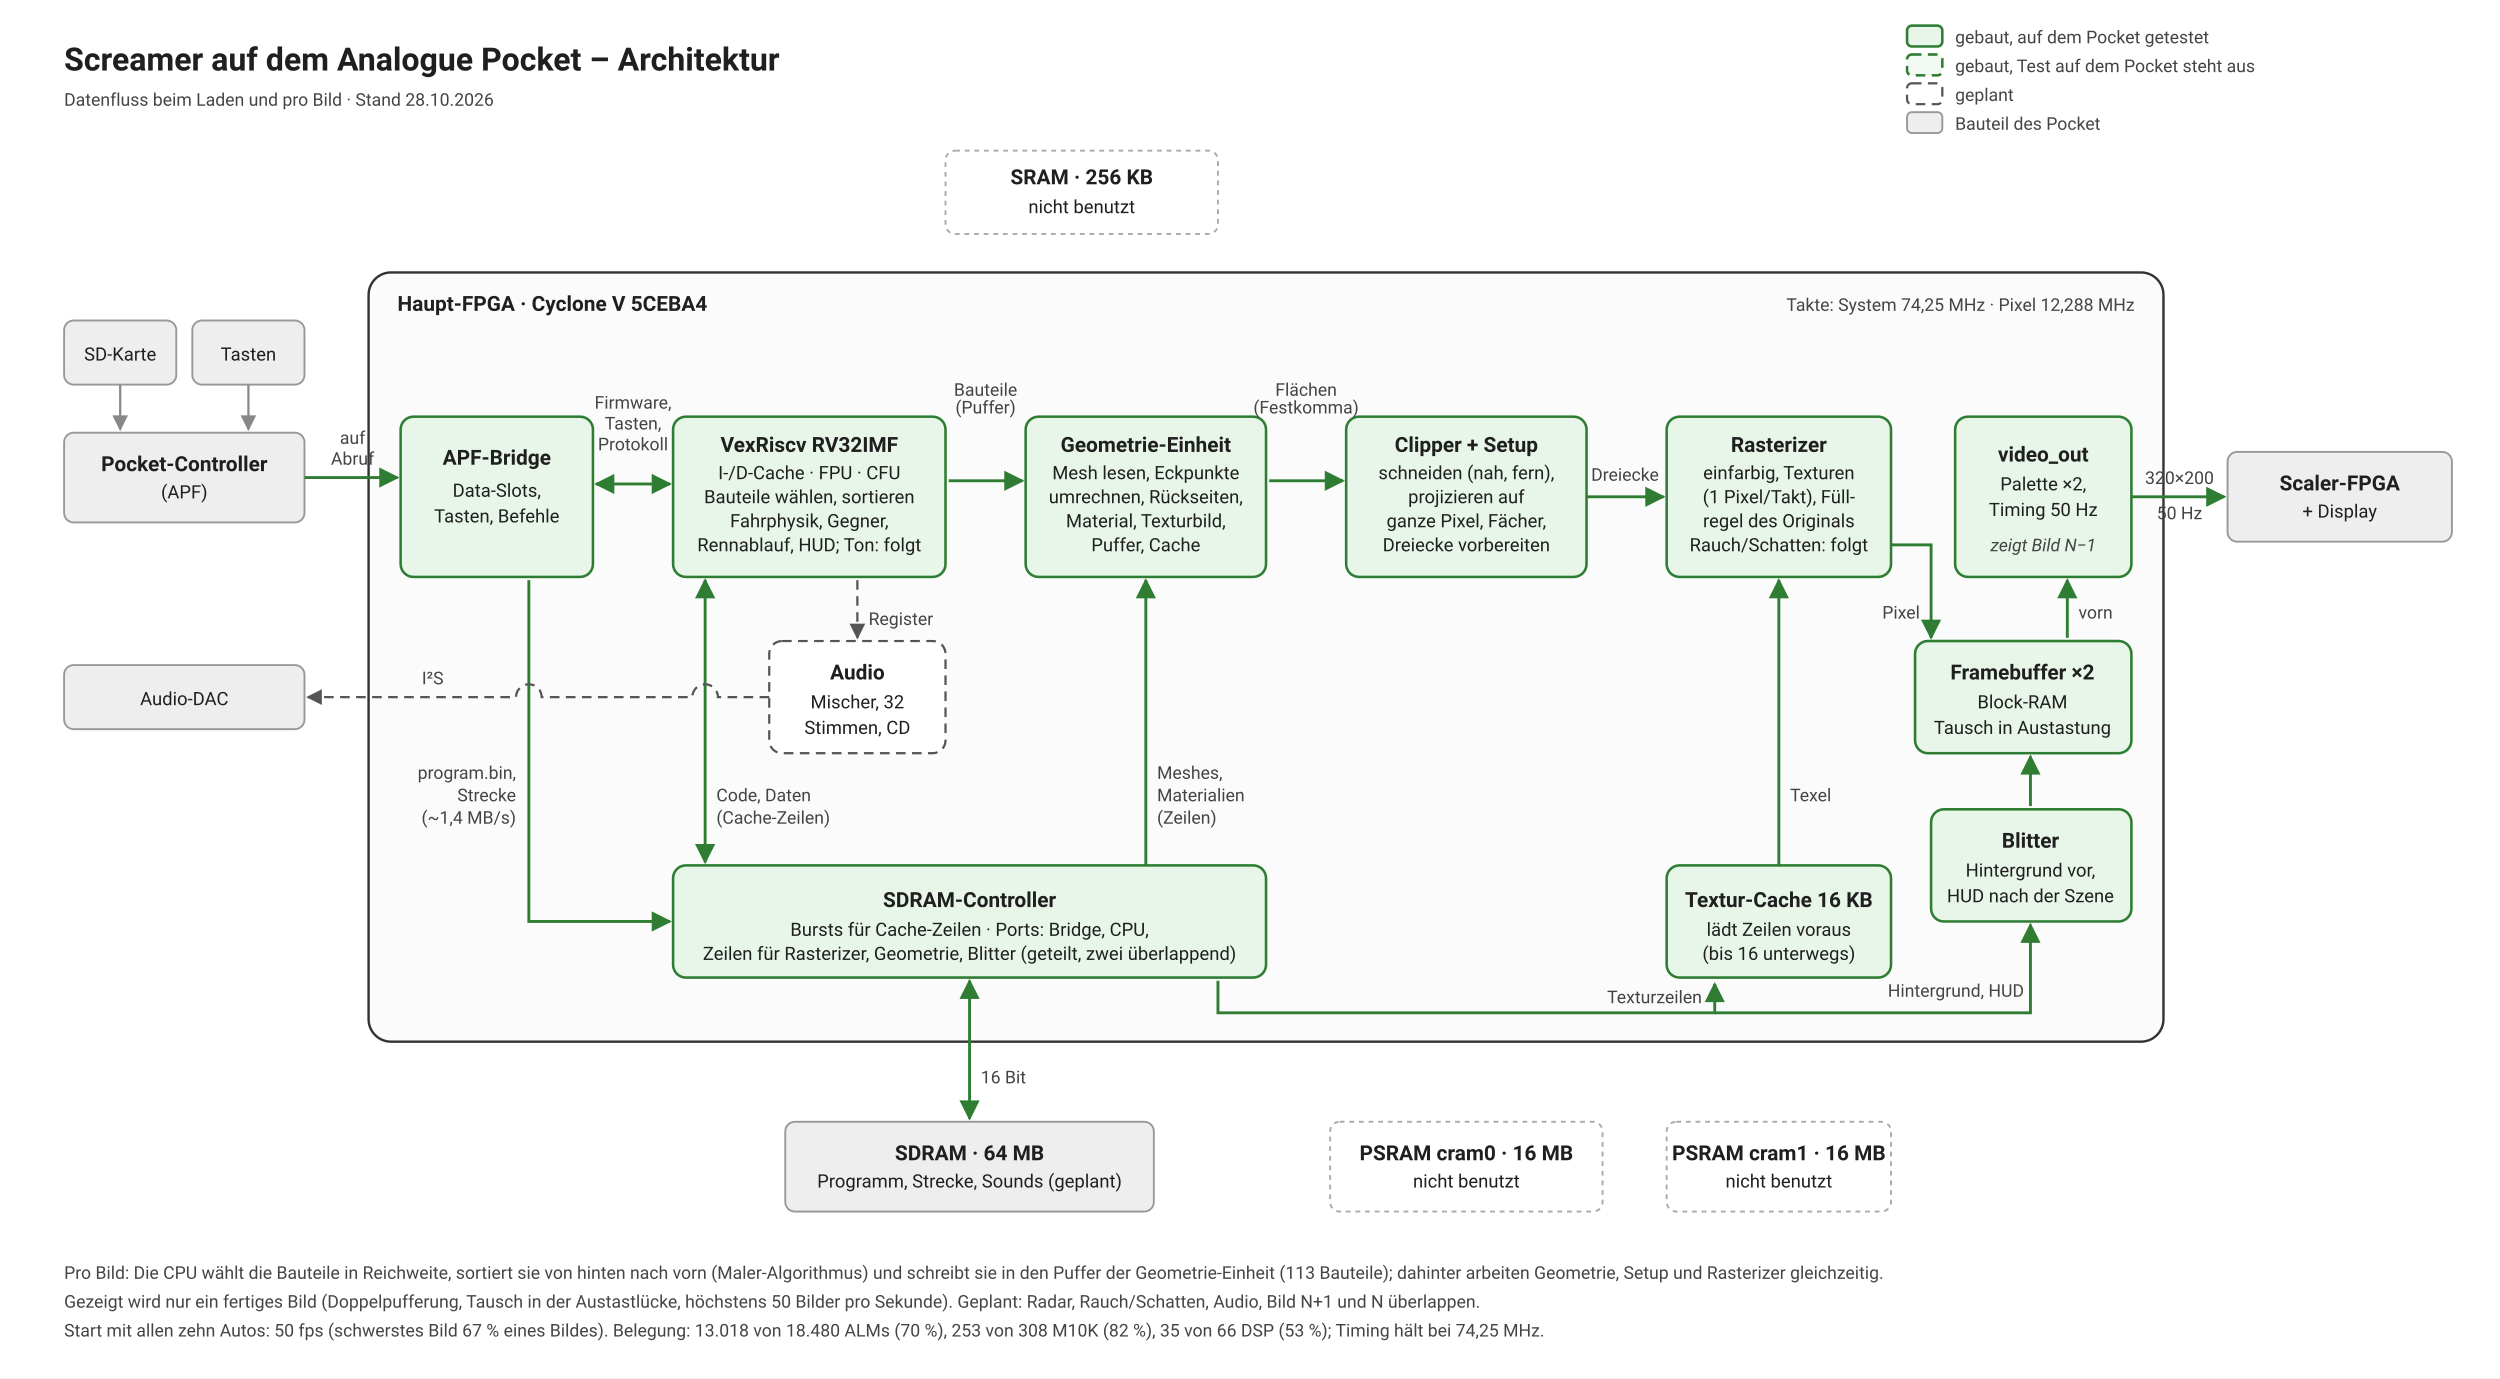
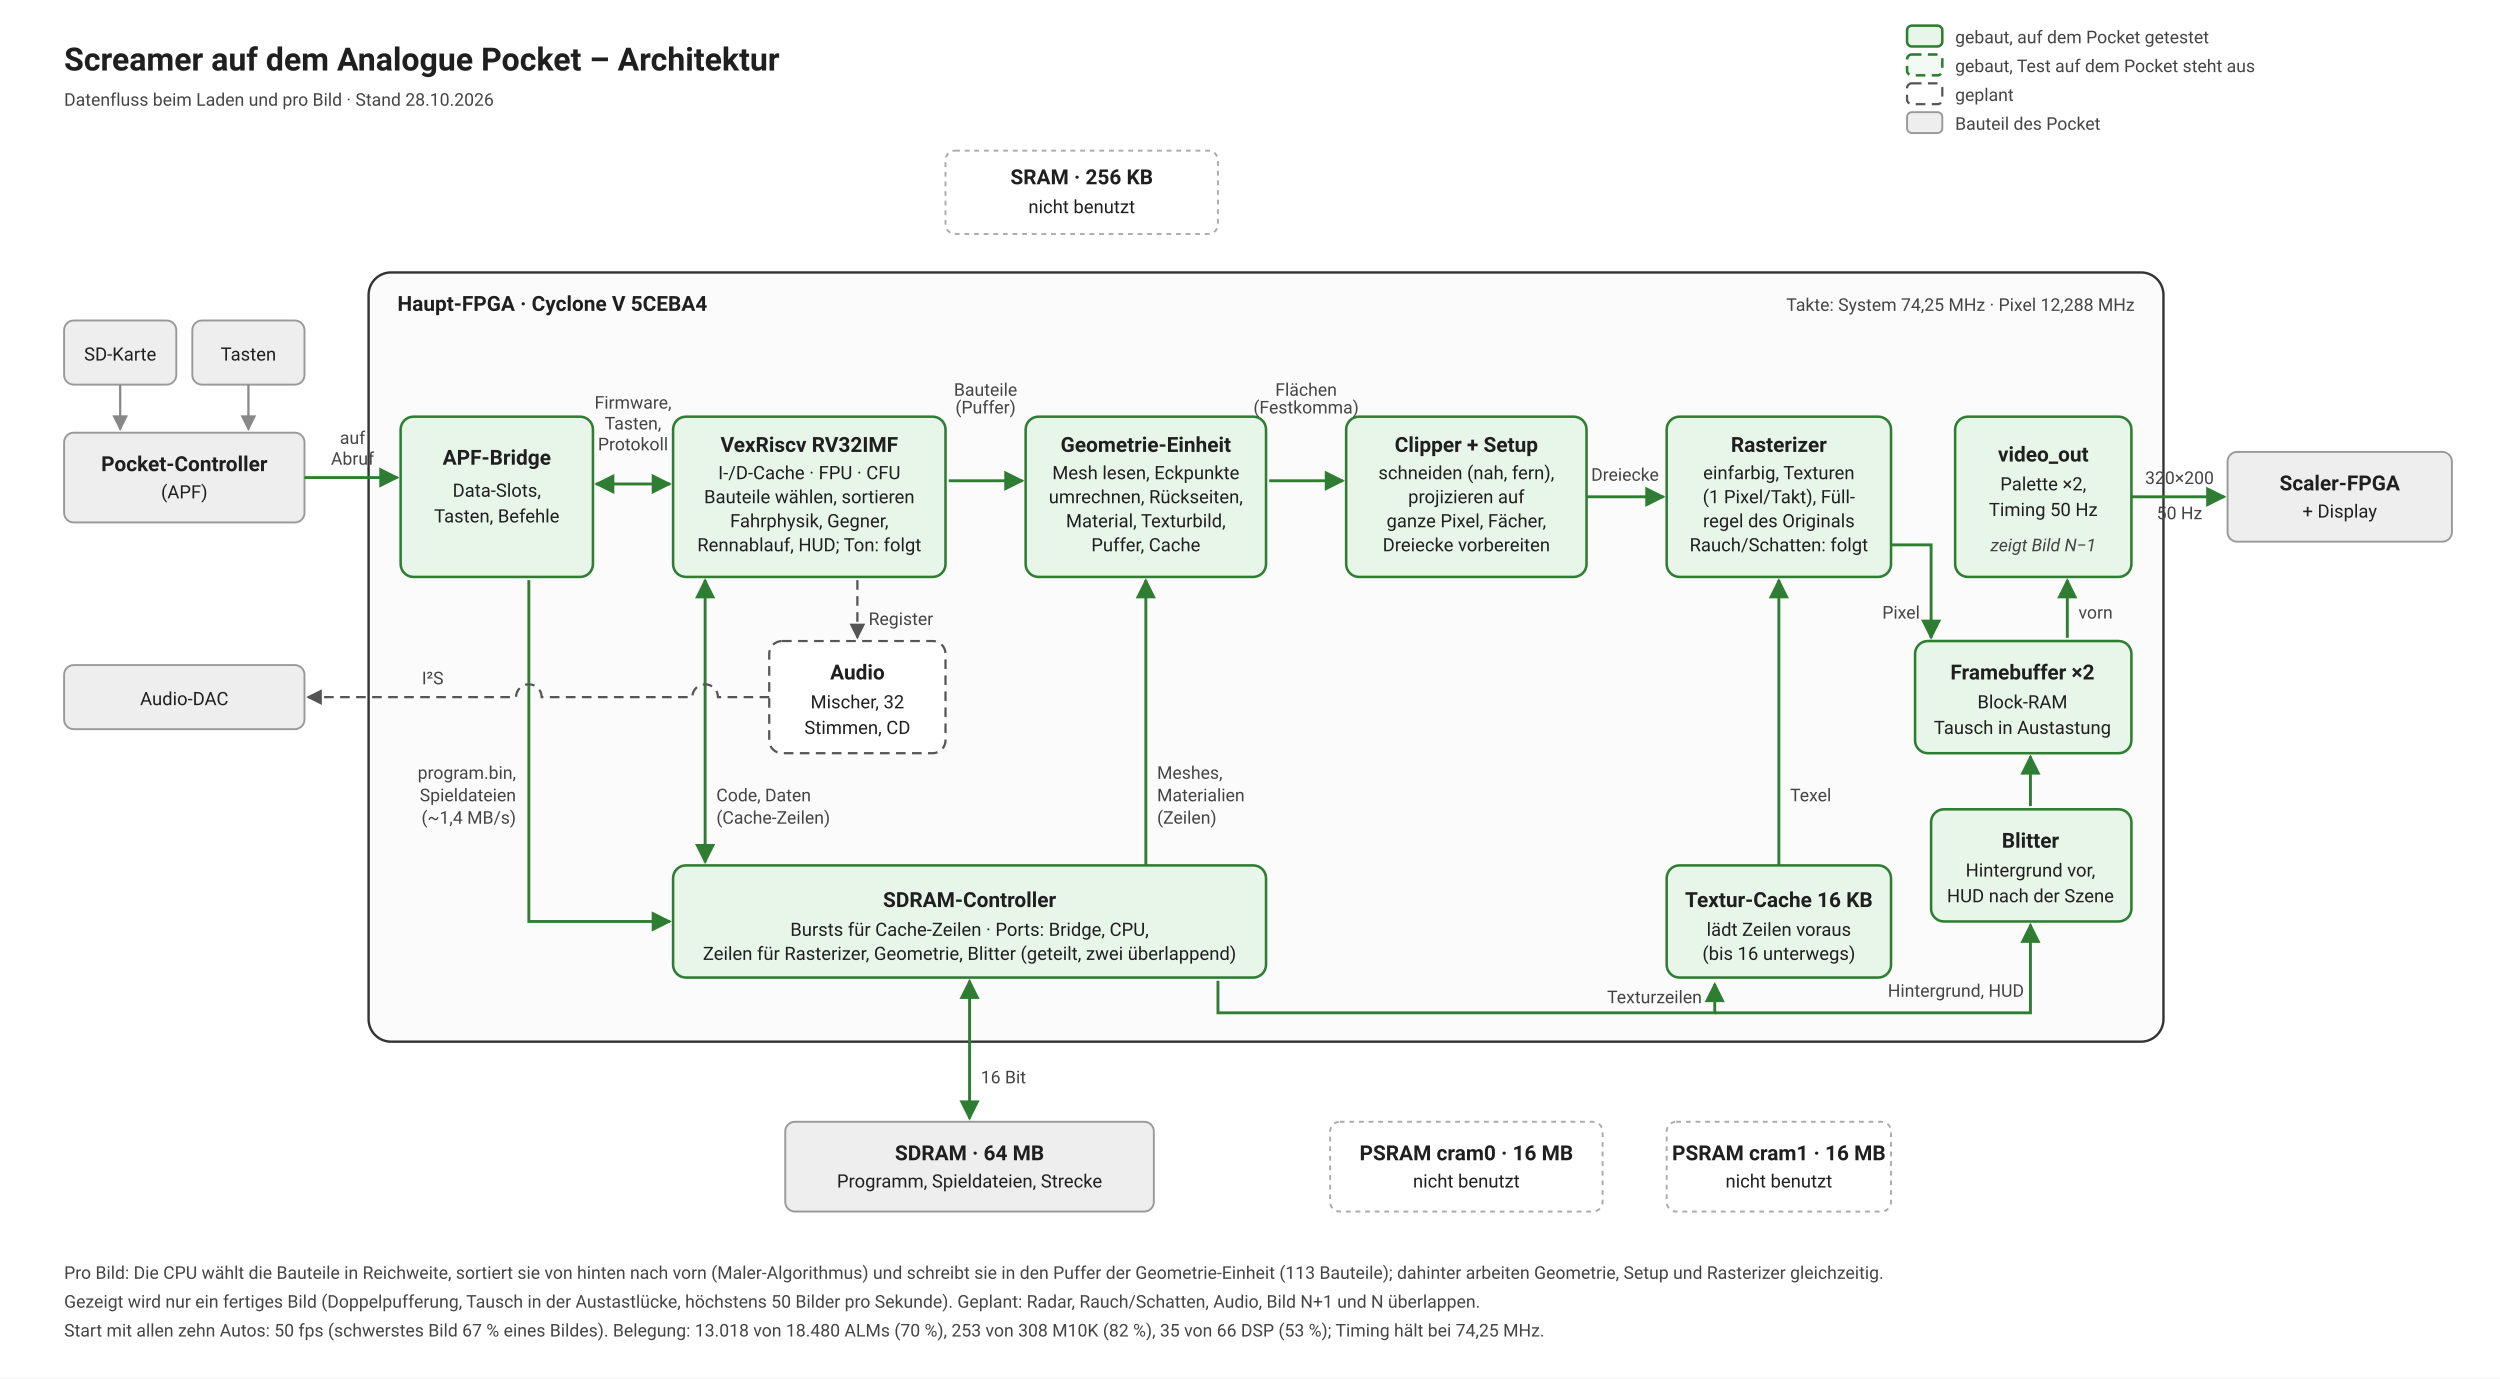
<svg xmlns="http://www.w3.org/2000/svg" viewBox="0 0 1560 860" width="1560" height="860" role="img" aria-label="Architektur: Die CPU wählt und sortiert die Bauteile der Strecke und schreibt je Bauteil seine Lage in Register der Geometrie-Einheit. Die liest das Mesh aus dem SDRAM, rechnet die Eckpunkte in Kamerasicht um, lässt Rückseiten weg und gibt die Flächen an Clipper und Setup-Einheit, die schneiden, projizieren und die Dreiecke für den Rasterizer vorbereiten. Der Rasterizer liest Texturen über einen Cache aus dem SDRAM, der fehlende Zeilen schon vor einer Warteschlange anfordert, und schreibt in den hinteren der beiden Framebuffer im Block-RAM; video_out zeigt den vorderen mit 50 Hz, getauscht wird in der Austastlücke. Programm und Strecke lädt der Pocket auf Anforderung über die APF-Bridge in den SDRAM.">
  <defs>
    <marker id="built" viewBox="0 0 10 10" refX="9" refY="5" markerWidth="7" markerHeight="7" orient="auto-start-reverse">
      <path d="M0,0 L10,5 L0,10 z" fill="#2e7d32" />
    </marker>
    <marker id="plan" viewBox="0 0 10 10" refX="9" refY="5" markerWidth="7" markerHeight="7" orient="auto-start-reverse">
      <path d="M0,0 L10,5 L0,10 z" fill="#555555" />
    </marker>
    <marker id="ext" viewBox="0 0 10 10" refX="9" refY="5" markerWidth="7" markerHeight="7" orient="auto-start-reverse">
      <path d="M0,0 L10,5 L0,10 z" fill="#888888" />
    </marker>
  </defs>
  <style>
    text { font-family: system-ui, -apple-system, "Segoe UI", Roboto, Helvetica, Arial, sans-serif; fill: #1f1f1f; }
    .h { font-size: 20px; font-weight: 700; }
    .t { font-size: 13px; font-weight: 600; }
    .b { font-size: 11.5px; }
    .p { font-size: 11px; font-style: italic; fill: #444444; }
    .l { font-size: 11px; fill: #444444; }
    .c { text-anchor: middle; }
    .r { text-anchor: end; }
    .built { fill: #e8f5e9; stroke: #2e7d32; stroke-width: 1.6; }
    .fresh { fill: #f3faf3; stroke: #2e7d32; stroke-width: 1.6; stroke-dasharray: 6 4; }
    .plan { fill: #ffffff; stroke: #555555; stroke-width: 1.4; stroke-dasharray: 6 4; }
    .ext { fill: #eeeeee; stroke: #999999; stroke-width: 1.2; }
    .free { fill: #ffffff; stroke: #aaaaaa; stroke-width: 1.2; stroke-dasharray: 3 3; }
    .wb { fill: none; stroke: #2e7d32; stroke-width: 1.8; }
    .wf { fill: none; stroke: #2e7d32; stroke-width: 1.8; stroke-dasharray: 6 4; }
    .wp { fill: none; stroke: #555555; stroke-width: 1.4; stroke-dasharray: 6 4; }
    .we { fill: none; stroke: #888888; stroke-width: 1.4; }
  </style>
  <rect width="1560" height="860" fill="#ffffff" />
  <text x="40" y="44" class="h">Screamer auf dem Analogue Pocket – Architektur</text>
  <text x="40" y="66" class="l">Datenfluss beim Laden und pro Bild · Stand 28.10.2026</text>
  <rect x="1190" y="16" width="22" height="13" rx="3" class="built" />
  <text x="1220" y="27" class="l">gebaut, auf dem Pocket getestet</text>
  <rect x="1190" y="34" width="22" height="13" rx="3" class="fresh" />
  <text x="1220" y="45" class="l">gebaut, Test auf dem Pocket steht aus</text>
  <rect x="1190" y="52" width="22" height="13" rx="3" class="plan" />
  <text x="1220" y="63" class="l">geplant</text>
  <rect x="1190" y="70" width="22" height="13" rx="3" class="ext" />
  <text x="1220" y="81" class="l">Bauteil des Pocket</text>
  <rect x="590" y="94" width="170" height="52" rx="6" class="free" />
  <text x="675" y="115" class="t c" fill="#666666">SRAM · 256 KB</text>
  <text x="675" y="133" class="b c">nicht benutzt</text>
  <rect x="40" y="200" width="70" height="40" rx="6" class="ext" />
  <text x="75" y="225" class="b c">SD-Karte</text>
  <rect x="120" y="200" width="70" height="40" rx="6" class="ext" />
  <text x="155" y="225" class="b c">Tasten</text>
  <path d="M75,240 V268" class="we" marker-end="url(#ext)" />
  <path d="M155,240 V268" class="we" marker-end="url(#ext)" />
  <rect x="40" y="270" width="150" height="56" rx="6" class="ext" />
  <text x="115" y="294" class="t c">Pocket-Controller</text>
  <text x="115" y="311" class="b c">(APF)</text>
  <rect x="40" y="415" width="150" height="40" rx="6" class="ext" />
  <text x="115" y="440" class="b c">Audio-DAC</text>
  <rect x="1390" y="282" width="140" height="56" rx="6" class="ext" />
  <text x="1460" y="306" class="t c">Scaler-FPGA</text>
  <text x="1460" y="323" class="b c">+ Display</text>
  <rect x="230" y="170" width="1120" height="480" rx="14" fill="#fbfbfb" stroke="#333333" stroke-width="1.5" />
  <text x="248" y="194" class="t">Haupt-FPGA · Cyclone V 5CEBA4</text>
  <text x="1332" y="194" class="l r">Takte: System 74,25 MHz · Pixel 12,288 MHz</text>
  <rect x="250" y="260" width="120" height="100" rx="8" class="built" />
  <text x="310" y="290" class="t c">APF-Bridge</text>
  <text x="310" y="310" class="b c">Data-Slots,</text>
  <text x="310" y="326" class="b c">Tasten, Befehle</text>
  <rect x="420" y="260" width="170" height="100" rx="8" class="built" />
  <text x="505" y="282" class="t c">VexRiscv RV32IMF</text>
  <text x="505" y="299" class="b c">I-/D-Cache · FPU · CFU</text>
  <text x="505" y="314" class="b c">Bauteile wählen, sortieren</text>
  <text x="505" y="329" class="b c">Fahrphysik, Gegner,</text>
  <text x="505" y="344" class="b c">Rennablauf, HUD; Ton: folgt</text>
  <rect x="640" y="260" width="150" height="100" rx="8" class="built" />
  <text x="715" y="282" class="t c">Geometrie-Einheit</text>
  <text x="715" y="299" class="b c">Mesh lesen, Eckpunkte</text>
  <text x="715" y="314" class="b c">umrechnen, Rückseiten,</text>
  <text x="715" y="329" class="b c">Material, Texturbild,</text>
  <text x="715" y="344" class="b c">Puffer, Cache</text>
  <rect x="840" y="260" width="150" height="100" rx="8" class="built" />
  <text x="915" y="282" class="t c">Clipper + Setup</text>
  <text x="915" y="299" class="b c">schneiden (nah, fern),</text>
  <text x="915" y="314" class="b c">projizieren auf</text>
  <text x="915" y="329" class="b c">ganze Pixel, Fächer,</text>
  <text x="915" y="344" class="b c">Dreiecke vorbereiten</text>
  <rect x="1040" y="260" width="140" height="100" rx="8" class="built" />
  <text x="1110" y="282" class="t c">Rasterizer</text>
  <text x="1110" y="299" class="b c">einfarbig, Texturen</text>
  <text x="1110" y="314" class="b c">(1 Pixel/Takt), Füll-</text>
  <text x="1110" y="329" class="b c">regel des Originals</text>
  <text x="1110" y="344" class="b c">Rauch/Schatten: folgt</text>
  <rect x="1220" y="260" width="110" height="100" rx="8" class="built" />
  <text x="1275" y="288" class="t c">video_out</text>
  <text x="1275" y="306" class="b c">Palette ×2,</text>
  <text x="1275" y="322" class="b c">Timing 50 Hz</text>
  <text x="1275" y="344" class="p c">zeigt Bild N−1</text>
  <rect x="480" y="400" width="110" height="70" rx="8" class="plan" />
  <text x="535" y="424" class="t c">Audio</text>
  <text x="535" y="442" class="b c">Mischer, 32</text>
  <text x="535" y="458" class="b c">Stimmen, CD</text>
  <rect x="1205" y="505" width="125" height="70" rx="8" class="built" />
  <text x="1267" y="529" class="t c">Blitter</text>
  <text x="1267" y="547" class="b c">Hintergrund vor,</text>
  <text x="1267" y="563" class="b c">HUD nach der Szene</text>
  <path d="M1267,503 V472" class="wb" marker-end="url(#built)" />
  <path d="M1070,632 H1267 V577" class="wb" marker-end="url(#built)" />
  <text x="1178" y="622" class="l">Hintergrund, HUD</text>
  <rect x="1195" y="400" width="135" height="70" rx="8" class="built" />
  <text x="1262" y="424" class="t c">Framebuffer ×2</text>
  <text x="1262" y="442" class="b c">Block-RAM</text>
  <text x="1262" y="458" class="b c">Tausch in Austastung</text>
  <rect x="420" y="540" width="370" height="70" rx="8" class="built" />
  <text x="605" y="566" class="t c">SDRAM-Controller</text>
  <text x="605" y="584" class="b c">Bursts für Cache-Zeilen · Ports: Bridge, CPU,</text>
  <text x="605" y="599" class="b c">Zeilen für Rasterizer, Geometrie, Blitter (geteilt, zwei überlappend)</text>
  <rect x="1040" y="540" width="140" height="70" rx="8" class="built" />
  <text x="1110" y="566" class="t c">Textur-Cache 16 KB</text>
  <text x="1110" y="584" class="b c">lädt Zeilen voraus</text>
  <text x="1110" y="599" class="b c">(bis 16 unterwegs)</text>
  <rect x="490" y="700" width="230" height="56" rx="6" class="ext" />
  <text x="605" y="724" class="t c">SDRAM · 64 MB</text>
-   <text x="605" y="741" class="b c">Programm, Strecke, Sounds (geplant)</text>
+   <text x="605" y="741" class="b c">Programm, Spieldateien, Strecke</text>
  <rect x="830" y="700" width="170" height="56" rx="6" class="free" />
  <text x="915" y="724" class="t c" fill="#666666">PSRAM cram0 · 16 MB</text>
  <text x="915" y="741" class="b c">nicht benutzt</text>
  <rect x="1040" y="700" width="140" height="56" rx="6" class="free" />
  <text x="1110" y="724" class="t c" fill="#666666">PSRAM cram1 · 16 MB</text>
  <text x="1110" y="741" class="b c">nicht benutzt</text>
  <path d="M190,298 H248" class="wb" marker-end="url(#built)" />
  <text x="220" y="277" class="l c">auf</text>
  <text x="220" y="290" class="l c">Abruf</text>
  <path d="M372,302 H418" class="wb" marker-start="url(#built)" marker-end="url(#built)" />
  <text x="395" y="255" class="l c">Firmware,</text>
  <text x="395" y="268" class="l c">Tasten,</text>
  <text x="395" y="281" class="l c">Protokoll</text>
  <path d="M330,362 V575 H418" class="wb" marker-end="url(#built)" />
  <text x="322" y="486" class="l r">program.bin,</text>
-   <text x="322" y="500" class="l r">Strecke</text>
+   <text x="322" y="500" class="l r">Spieldateien</text>
  <text x="322" y="514" class="l r">(~1,4 MB/s)</text>
  <path d="M990,310 H1038" class="wb" marker-end="url(#built)" />
  <text x="1014" y="300" class="l c">Dreiecke</text>
  <path d="M1180,340 H1205 V398" class="wb" marker-end="url(#built)" />
  <text x="1198" y="386" class="l r">Pixel</text>
  <path d="M1290,398 V362" class="wb" marker-end="url(#built)" />
  <text x="1297" y="386" class="l">vorn</text>
  <path d="M1330,310 H1388" class="wb" marker-end="url(#built)" />
  <text x="1360" y="302" class="l c">320×200</text>
  <text x="1360" y="324" class="l c">50 Hz</text>
  <path d="M440,362 V538" class="wb" marker-start="url(#built)" marker-end="url(#built)" />
  <text x="447" y="500" class="l">Code, Daten</text>
  <text x="447" y="514" class="l">(Cache-Zeilen)</text>
  <path d="M1110,540 V362" class="wb" marker-end="url(#built)" />
  <text x="1117" y="500" class="l">Texel</text>
  <path d="M760,612 V632 H1070 V614" class="wb" marker-end="url(#built)" />
  <text x="1062" y="626" class="l r">Texturzeilen</text>
  <path d="M605,612 V698" class="wb" marker-start="url(#built)" marker-end="url(#built)" />
  <text x="612" y="676" class="l">16 Bit</text>
  <path d="M592,300 H638" class="wb" marker-end="url(#built)" />
  <text x="615" y="247" class="l c">Bauteile</text>
  <text x="615" y="258" class="l c">(Puffer)</text>
  <path d="M792,300 H838" class="wb" marker-end="url(#built)" />
  <text x="815" y="247" class="l c">Flächen</text>
  <text x="815" y="258" class="l c">(Festkomma)</text>
  <path d="M715,540 V362" class="wb" marker-end="url(#built)" />
  <text x="722" y="486" class="l">Meshes,</text>
  <text x="722" y="500" class="l">Materialien</text>
  <text x="722" y="514" class="l">(Zeilen)</text>
  <path d="M535,362 V398" class="wp" marker-end="url(#plan)" />
  <text x="542" y="390" class="l">Register</text>
  <path d="M480,435 H448 A8,8 0 0 0 432,435 H338 A8,8 0 0 0 322,435 H192" class="wp" marker-end="url(#plan)" />
  <text x="270" y="427" class="l c">I²S</text>
  <text x="40" y="798" class="l">Pro Bild: Die CPU wählt die Bauteile in Reichweite, sortiert sie von hinten nach vorn (Maler-Algorithmus) und schreibt sie in den Puffer der Geometrie-Einheit (113 Bauteile); dahinter arbeiten Geometrie, Setup und Rasterizer gleichzeitig.</text>
  <text x="40" y="816" class="l">Gezeigt wird nur ein fertiges Bild (Doppelpufferung, Tausch in der Austastlücke, höchstens 50 Bilder pro Sekunde). Geplant: Radar, Rauch/Schatten, Audio, Bild N+1 und N überlappen.</text>
  <text x="40" y="834" class="l">Start mit allen zehn Autos: 50 fps (schwerstes Bild 67 % eines Bildes). Belegung: 13.018 von 18.480 ALMs (70 %), 253 von 308 M10K (82 %), 35 von 66 DSP (53 %); Timing hält bei 74,25 MHz.</text>
</svg>
